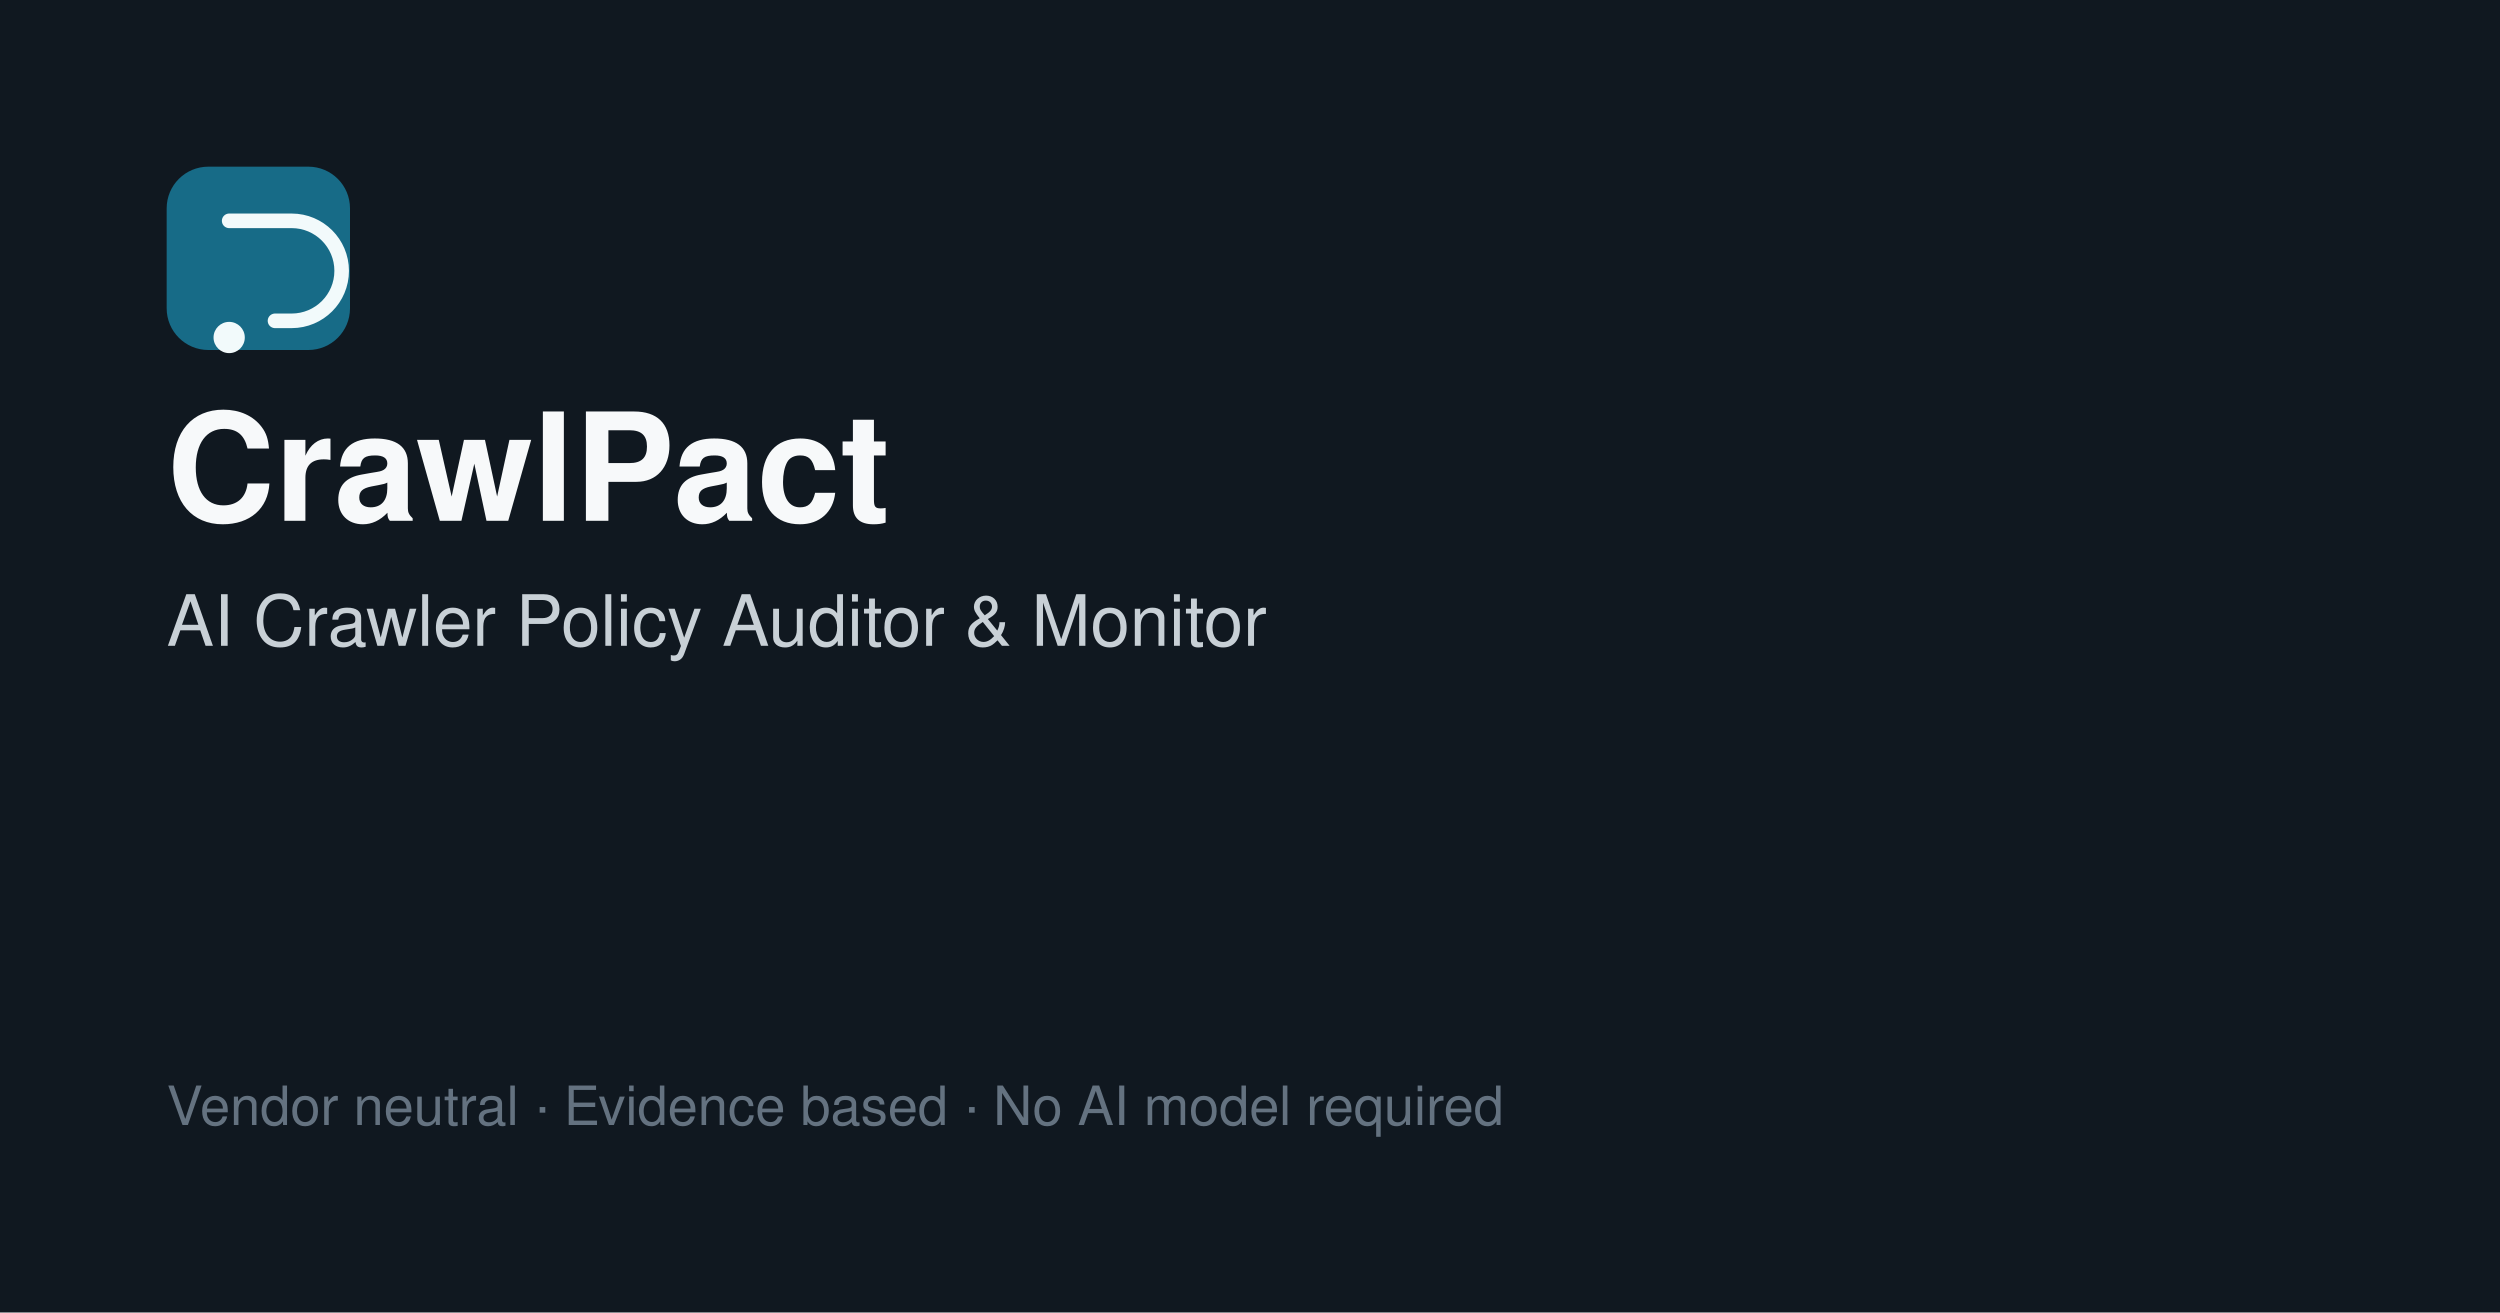
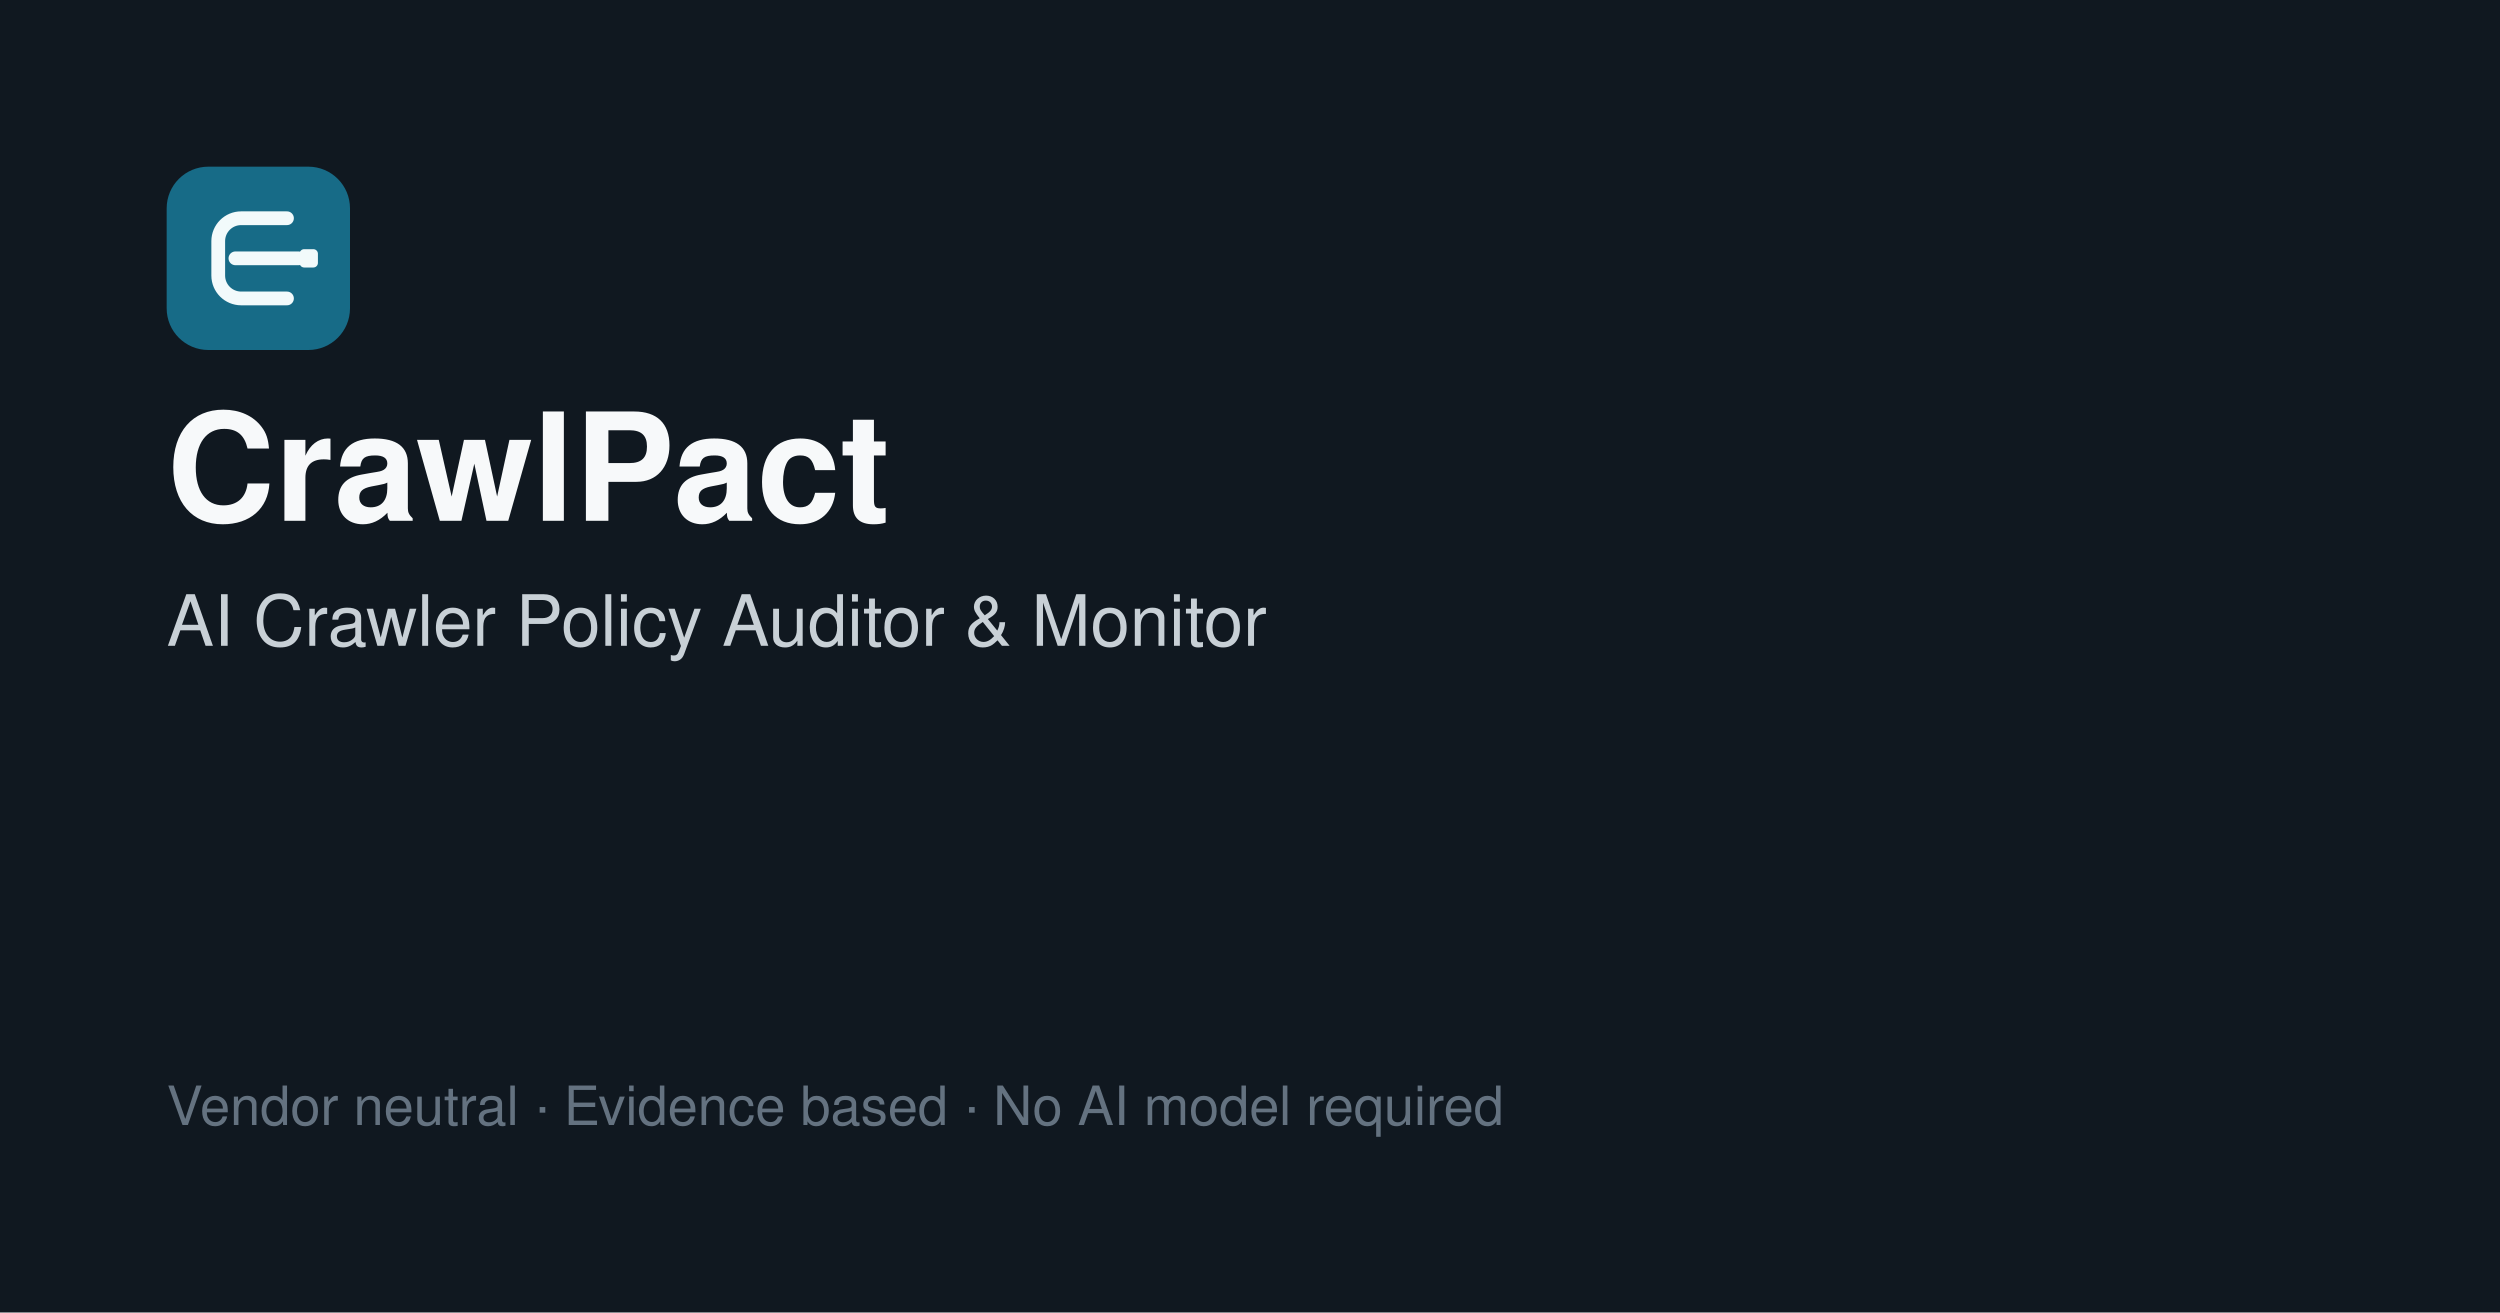
<svg xmlns="http://www.w3.org/2000/svg" width="1200" height="630" viewBox="0 0 1200 630">
  <rect width="1200" height="630" fill="#101820" />
  <rect x="80" y="80" width="88" height="88" rx="20" fill="#176B87" />
-   <path d="M110 106h30a24 24 0 1 1 0 48h-8" stroke="#F2FAFB" stroke-width="7" fill="none" stroke-linecap="round" />
-   <circle cx="110" cy="162" r="7.5" fill="#F2FAFB" />
+   <path d="M137.75 104.75h-22a11 11 0 0 0-11 11v16.5a11 11 0 0 0 11 11h22" stroke="#F2FAFB" stroke-width="6.6" fill="none" stroke-linecap="round" />
+   <path d="M113 124h30.25" stroke="#F2FAFB" stroke-width="6.6" stroke-linecap="round" />
+   <rect x="143.8" y="119.6" width="8.8" height="8.8" rx="2.2" fill="#F2FAFB" />
  <text x="80" y="250" font-family="-apple-system, Helvetica, Arial, sans-serif" font-size="72" font-weight="700" fill="#F7F9FA">CrawlPact</text>
  <text x="80" y="310" font-family="-apple-system, Helvetica, Arial, sans-serif" font-size="34" fill="#C8D0D6">AI Crawler Policy Auditor &amp; Monitor</text>
  <text x="80" y="540" font-family="-apple-system, Helvetica, Arial, sans-serif" font-size="26" fill="#647280">Vendor neutral · Evidence based · No AI model required</text>
</svg>
